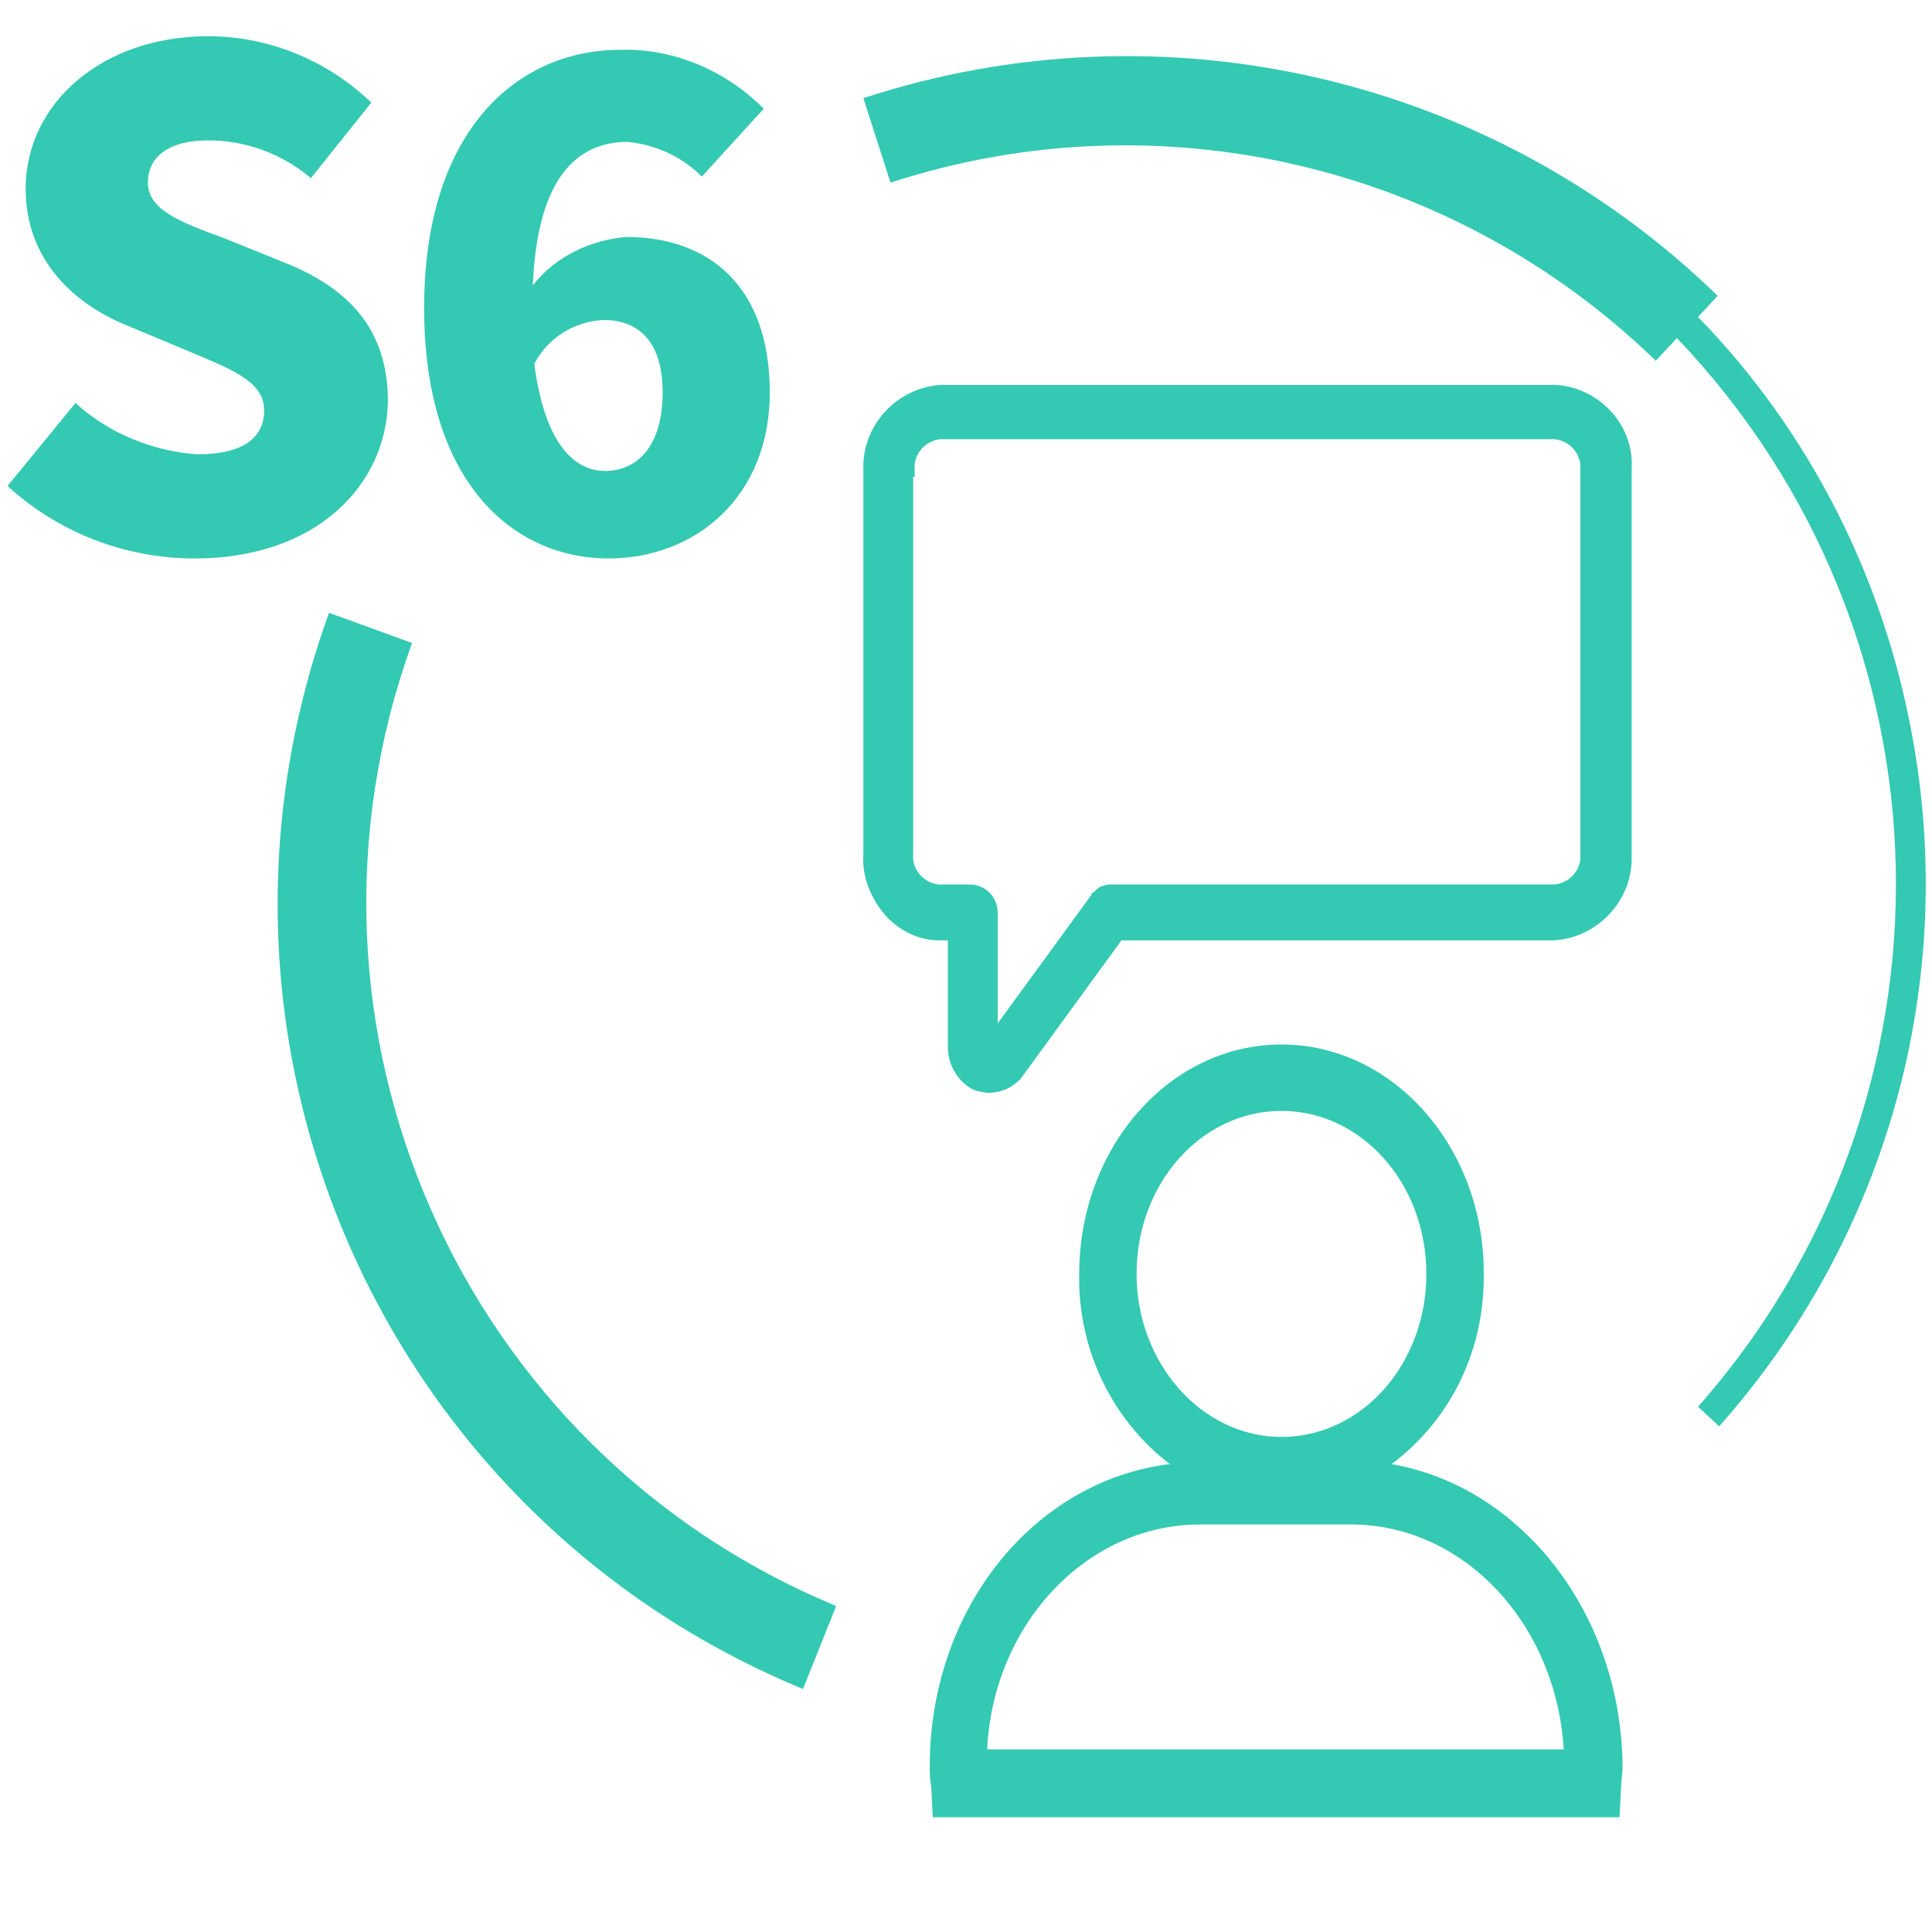
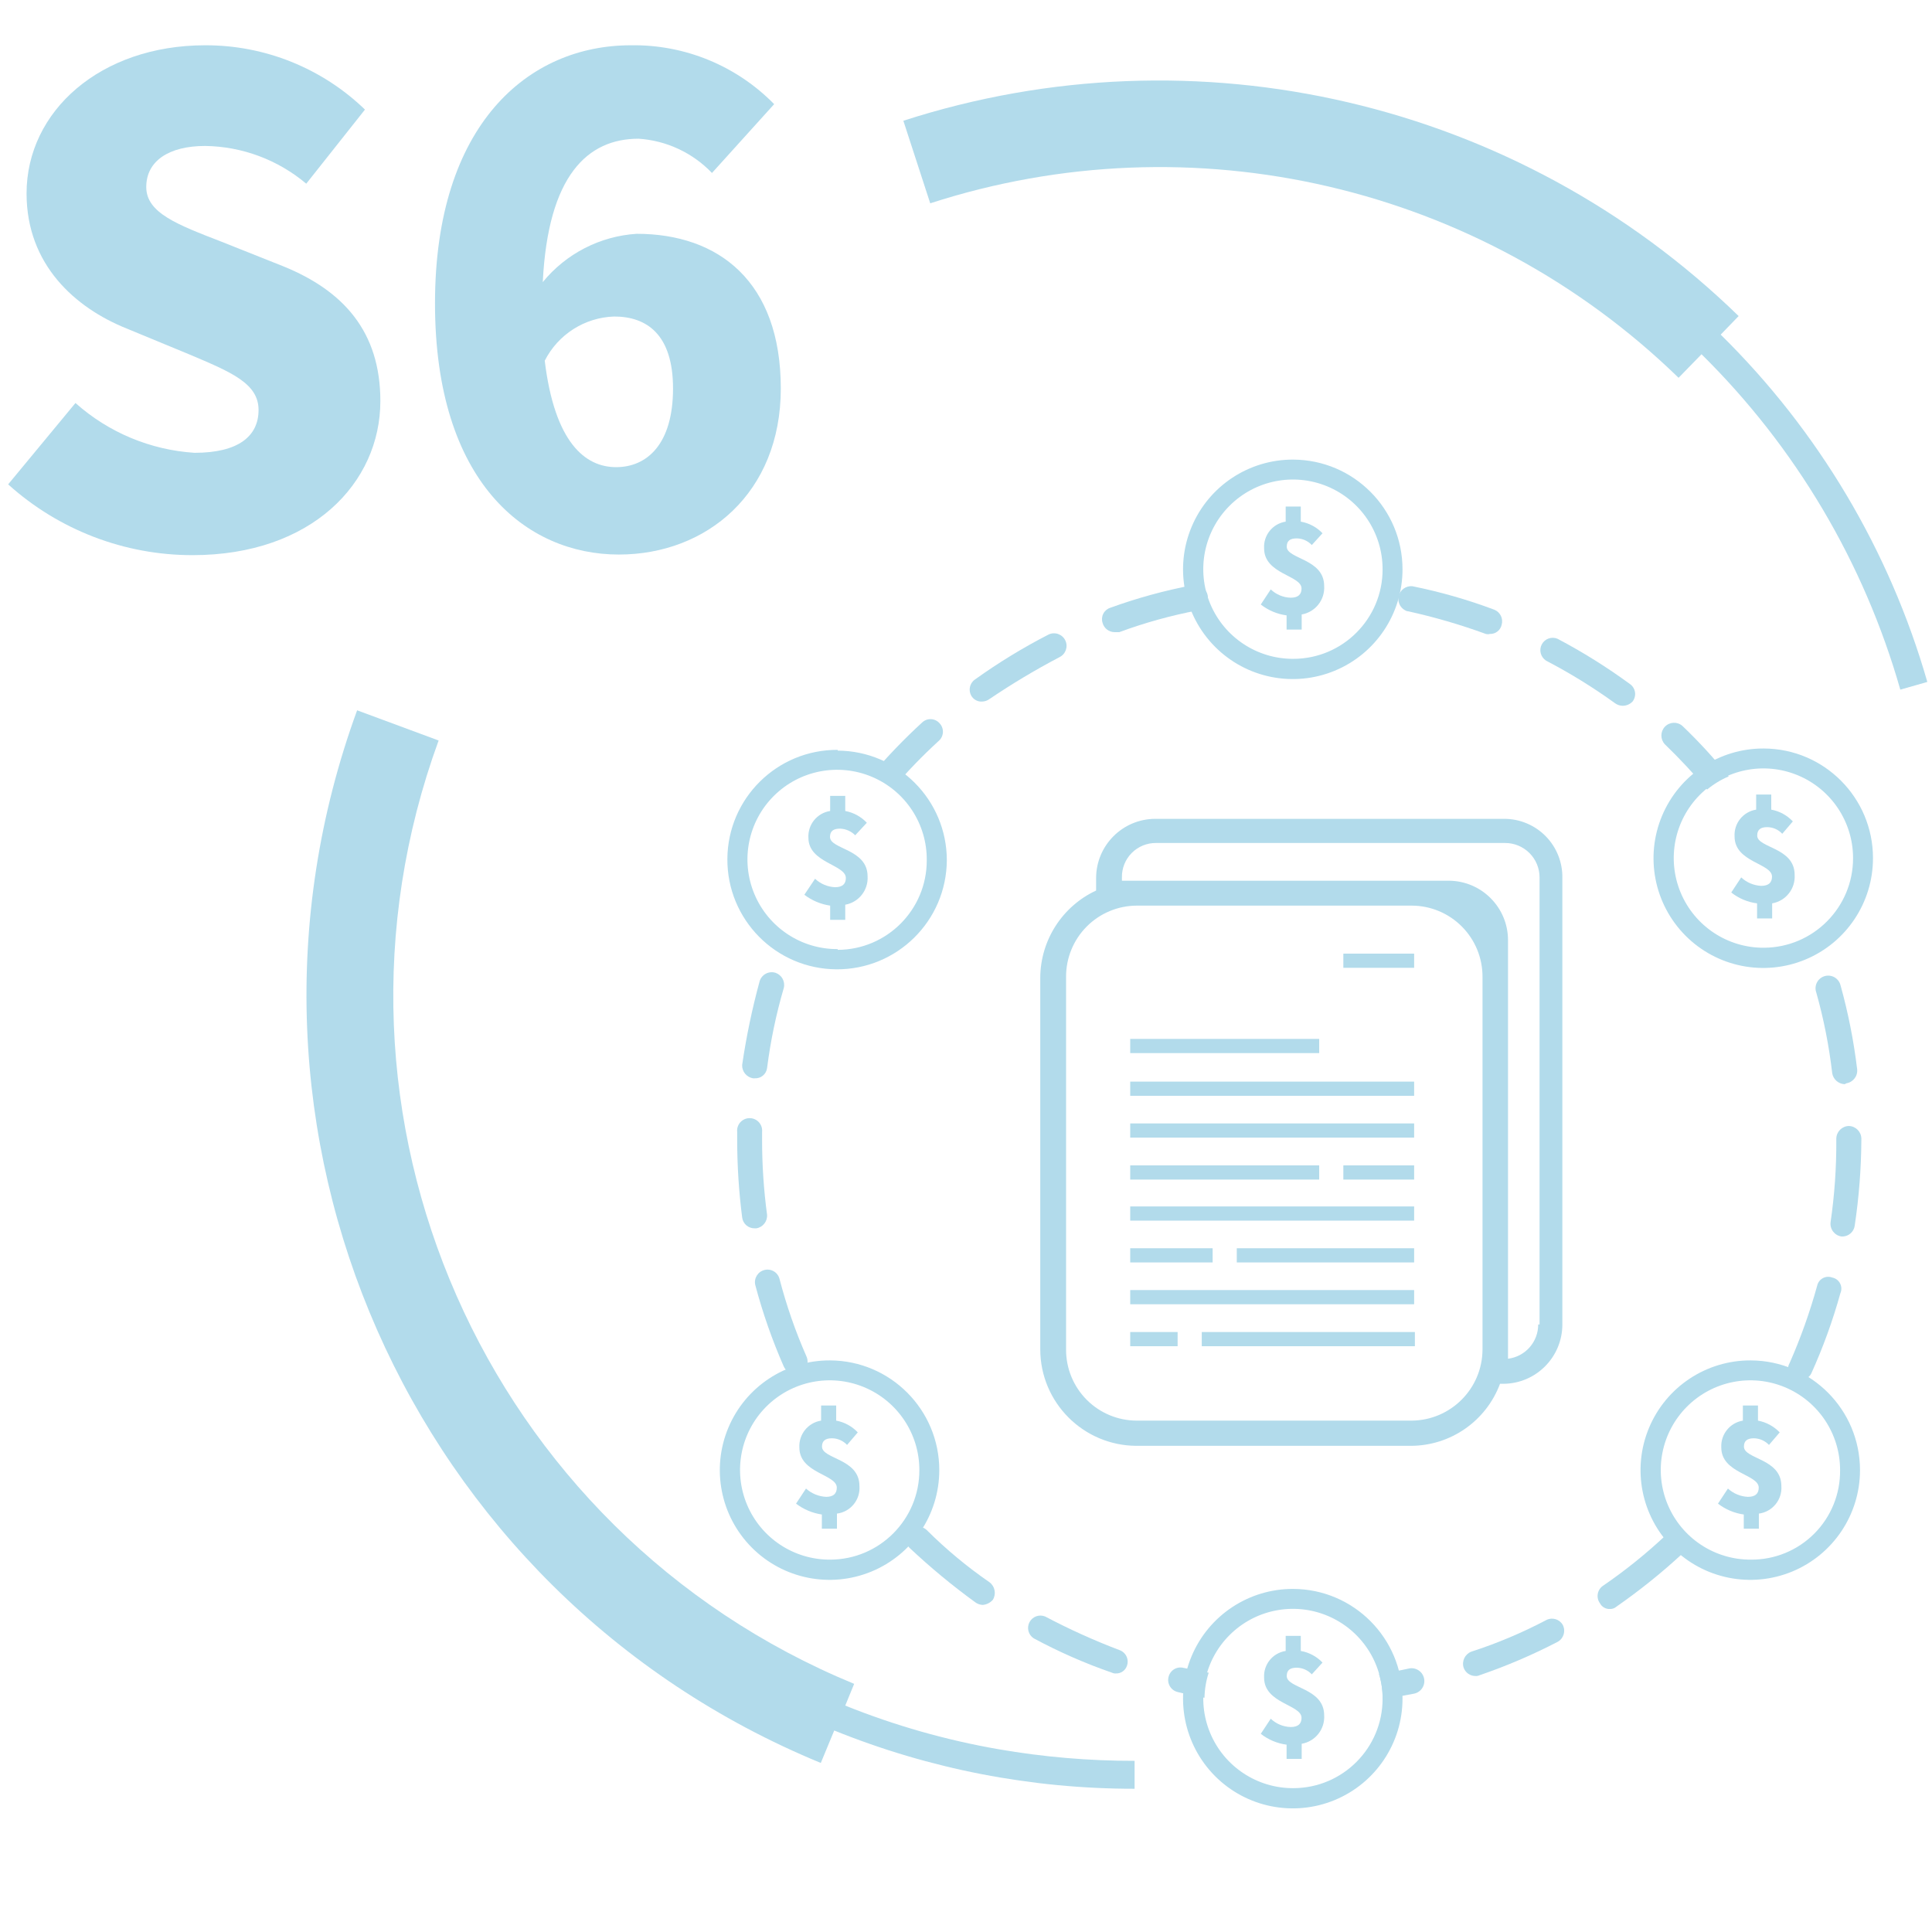
- <svg xmlns="http://www.w3.org/2000/svg" version="1.1" id="Capa_1" x="0px" y="0px" viewBox="0 0 128 128" style="enable-background:new 0 0 128 128;" xml:space="preserve">
-   <style type="text/css">
- 	.st0{fill:#34C9B2;}
- </style>
-   <path class="st0" d="M0.5,32.2L5,26.7c2.2,2,5.1,3.2,8.1,3.4c3,0,4.4-1.1,4.4-2.9s-1.8-2.6-4.7-3.8l-4.3-1.8  c-3.5-1.4-6.8-4.3-6.8-9.1c0-5.6,5-10.1,12.1-10.1c4,0,7.9,1.6,10.8,4.4l-4,5c-1.9-1.6-4.3-2.5-6.8-2.5c-2.5,0-4,1-4,2.8  s2.1,2.6,5.1,3.7l4.2,1.7c4.1,1.7,6.6,4.4,6.6,9.1C25.6,32.1,21,37,12.9,37C8.3,37,3.9,35.3,0.5,32.2z" />
-   <path class="st0" d="M53.2,111.9C25.3,100.4,11.5,69,21.8,40.6l5.5,2c-9.2,25.4,3.2,53.5,28.1,63.8L53.2,111.9z" />
-   <path class="st0" d="M126.7,48.8c-1.9-10.5-6.8-20.2-14.2-27.8l1.3-1.4C98.9,5.1,77.1,0,57.2,6.5l1.8,5.6  c17.8-5.8,37.3-1.2,50.7,11.8l1.4-1.5c18.8,19.7,19.4,50.4,1.4,70.8l1.4,1.3C125,82,129.7,65.2,126.7,48.8z" />
-   <path class="st0" d="M103.1,25.5H62.3c-2.9,0.2-5.2,2.7-5.1,5.6v25.5c-0.1,1.5,0.5,3,1.6,4.2c0.9,0.9,2.1,1.5,3.4,1.5h0.6v7.1  c0,1.2,0.7,2.3,1.7,2.8c0.3,0.1,0.7,0.2,1,0.2c0.8,0,1.5-0.3,2.1-0.9l6.7-9.2h28.7c2.9-0.2,5.2-2.7,5.1-5.6V31.1  C108.3,28.2,106,25.7,103.1,25.5z M64.4,58.6h-2.2c-1-0.1-1.8-1-1.7-2c0,0,0,0,0,0v-25h0.1v-0.5c-0.1-1,0.7-1.9,1.7-2c0,0,0,0,0,0  H103c1,0.1,1.8,1,1.7,2c0,0,0,0,0,0v25.5c0.1,1-0.7,1.9-1.7,2c0,0,0,0,0,0H73.5c-0.2,0-0.5,0.1-0.7,0.2l-0.1,0.1  c-0.1,0-0.1,0.1-0.2,0.2c-0.1,0-0.2,0.1-0.2,0.2l-6.2,8.5v-7.3C66.1,59.5,65.4,58.7,64.4,58.6z" />
-   <path class="st0" d="M92.2,97c4-3,6.2-7.7,6.1-12.7c0-8.3-6-15.1-13.4-15.1S71.5,76,71.5,84.4c-0.1,4.9,2.1,9.6,6,12.6  c-9,1.1-15.9,9.6-15.9,20c0,0.5,0,0.9,0.1,1.4l0.1,2h45.5l0.1-2c0-0.4,0.1-0.9,0.1-1.4C107.4,106.9,100.8,98.5,92.2,97z M75.3,84.4  c0-6,4.3-10.8,9.6-10.8s9.6,4.8,9.6,10.8s-4.3,10.8-9.6,10.8S75.3,90.3,75.3,84.4z M65.4,115.9c0.4-8.3,6.6-14.9,14.1-14.9h10  c7.5,0,13.6,6.6,14.1,14.9L65.4,115.9z" />
-   <path class="st0" d="M46.5,11.7c-1.3-1.3-3-2.1-4.9-2.3c-3.4,0-6,2.4-6.3,9.5c1.5-1.9,3.8-3,6.2-3.2c5.4,0,9.5,3.2,9.5,10.3  c0,6.9-4.9,11-10.7,11c-6.1,0-12.2-4.8-12.2-16.6s6.2-17.1,13-17.1c3.6-0.1,7,1.4,9.5,3.9L46.5,11.7z M43.9,26  c0-3.6-1.8-4.8-3.9-4.8c-2,0.1-3.7,1.2-4.6,2.9c0.7,5.4,2.7,7.1,4.7,7.1S43.9,29.7,43.9,26z" />
+ <svg xmlns="http://www.w3.org/2000/svg" viewBox="0 0 128 128">
+   <defs>
+     <style>
+ 			.cls-1{fill:#B2DBEB;}
+ 		</style>
+   </defs>
+   <g id="botones_light" data-name="botones light">
+     <g id="ico_s6">
+       <path class="cls-1" d="M.54,32.09,5,26.7A13.11,13.11,0,0,0,12.89,30c2.89,0,4.24-1.09,4.24-2.84s-1.79-2.5-4.59-3.68L8.38,21.76C5,20.4,1.76,17.55,1.76,12.82,1.76,7.35,6.67,3,13.59,3A15.17,15.17,0,0,1,24.18,7.26l-3.89,4.91a10.61,10.61,0,0,0-6.7-2.5c-2.41,0-3.9,1-3.9,2.72s2.06,2.49,5,3.63l4.07,1.62c4,1.62,6.44,4.34,6.44,8.93,0,5.43-4.56,10.21-12.44,10.21A18.22,18.22,0,0,1,.54,32.09Z" />
+       <path class="cls-1" d="M47.17,11.46a7.4,7.4,0,0,0-4.86-2.27c-3.37,0-6,2.41-6.35,9.5a8.75,8.75,0,0,1,6.22-3.2c5.43,0,9.55,3.16,9.55,10.25,0,6.92-4.91,11-10.73,11-6.13,0-12.18-4.78-12.18-16.64S35,3,41.79,3a13,13,0,0,1,9.5,3.9ZM44.59,25.74c0-3.59-1.75-4.77-3.9-4.77a5.35,5.35,0,0,0-4.6,2.93c.66,5.43,2.68,7.05,4.73,7.05S44.59,29.42,44.59,25.74Z" />
+       <path class="cls-1" d="M66.15,115.89A50.22,50.22,0,0,1,56,113l.59-1.44A49.3,49.3,0,0,1,29.06,49.06l-5.4-2a55,55,0,0,0,30.72,69.74l.89-2.15a52.92,52.92,0,0,0,19.9,3.86v-1.85A52.24,52.24,0,0,1,66.15,115.89Z" />
+       <path class="cls-1" d="M114,22.17l1.19-1.23A55.08,55.08,0,0,0,59.85,8l1.78,5.47a49.32,49.32,0,0,1,49.58,11.56l1.52-1.56A50.77,50.77,0,0,1,125.9,45.69l1.79-.51A52.68,52.68,0,0,0,114,22.17Z" />
+       <rect class="cls-1" x="74.88" y="74.43" width="18.81" height="0.94" />
+       <rect class="cls-1" x="74.88" y="71.66" width="18.81" height="0.94" />
+       <rect class="cls-1" x="74.88" y="77.21" width="12.52" height="0.94" />
+       <rect class="cls-1" x="74.88" y="68.83" width="12.52" height="0.94" />
+       <rect class="cls-1" x="89" y="77.21" width="4.69" height="0.94" />
+       <rect class="cls-1" x="89" y="63.18" width="4.69" height="0.94" />
+       <rect class="cls-1" x="74.88" y="79.93" width="18.81" height="0.94" />
+       <rect class="cls-1" x="74.88" y="85.47" width="18.81" height="0.94" />
+       <rect class="cls-1" x="81.94" y="82.7" width="11.75" height="0.94" />
+       <rect class="cls-1" x="74.88" y="82.7" width="5.46" height="0.94" />
+       <rect class="cls-1" x="74.88" y="88.25" width="3.14" height="0.94" />
+       <rect class="cls-1" x="79.62" y="88.25" width="14.12" height="0.94" />
+       <path class="cls-1" d="M99.65,54.25H76.53a3.93,3.93,0,0,0-3.91,3.93V59a6.41,6.41,0,0,0-3.7,5.77V89.41a6.4,6.4,0,0,0,6.35,6.38h18.2a6.32,6.32,0,0,0,5.91-4.11h.22a3.93,3.93,0,0,0,3.91-3.93V58.18A3.85,3.85,0,0,0,99.65,54.25ZM93.53,94.12H75.32a4.69,4.69,0,0,1-4.69-4.71V64.73A4.7,4.7,0,0,1,75.32,60H93.53a4.7,4.7,0,0,1,4.69,4.72V89.41A4.73,4.73,0,0,1,93.53,94.12Zm8.38-6.37a2.28,2.28,0,0,1-2,2.27V62.29A3.94,3.94,0,0,0,96,58.35H74.33v-.22a2.24,2.24,0,0,1,2.26-2.28H99.71A2.28,2.28,0,0,1,102,58.13V87.75Z" />
+       <path class="cls-1" d="M51.65,84.75a.82.82,0,0,0-1-.61.83.83,0,0,0-.61,1,37.24,37.24,0,0,0,1.88,5.38.83.83,0,0,0,.77.5A2.57,2.57,0,0,0,53,91a.86.86,0,0,0,.44-1.11A34.23,34.23,0,0,1,51.65,84.75Z" />
+       <path class="cls-1" d="M93.36,110.54c-.66.15-1.33.26-2,.36a5.77,5.77,0,0,1,.25,1.67q1-.15,2.07-.36a.85.85,0,0,0-.33-1.67Z" />
+       <path class="cls-1" d="M77.42,111.1a.82.82,0,0,0,.6,1c.59.15,1.19.27,1.78.38a5.72,5.72,0,0,1,.28-1.66c-.56-.1-1.12-.2-1.67-.32A.81.81,0,0,0,77.42,111.1Z" />
+       <path class="cls-1" d="M102.47,107.32a31.41,31.41,0,0,1-5,2.11.86.86,0,0,0-.5,1.06.83.83,0,0,0,.78.55.52.52,0,0,0,.27-.05,37.68,37.68,0,0,0,5.19-2.22.84.84,0,0,0,.33-1.11A.82.82,0,0,0,102.47,107.32Z" />
+       <path class="cls-1" d="M74.16,109.32a43.82,43.82,0,0,1-4.91-2.22.82.82,0,0,0-.77,1.44,35.22,35.22,0,0,0,5.19,2.28.52.52,0,0,0,.27.05.74.74,0,0,0,.72-.5A.81.81,0,0,0,74.16,109.32Z" />
+       <path class="cls-1" d="M110.41,101.67a34.8,34.8,0,0,1-4.19,3.38.82.82,0,0,0-.22,1.17.71.71,0,0,0,.66.38.63.63,0,0,0,.44-.16,40.53,40.53,0,0,0,4.41-3.55.87.87,0,0,0,.06-1.17A.79.79,0,0,0,110.41,101.67Z" />
+       <path class="cls-1" d="M121.39,84.64a.75.75,0,0,0-1,.55,37.53,37.53,0,0,1-1.82,5.11.77.77,0,0,0,.38,1.11.76.76,0,0,0,.33,0A.75.75,0,0,0,120,91a36.7,36.7,0,0,0,1.93-5.32A.75.75,0,0,0,121.39,84.64Z" />
+       <path class="cls-1" d="M122.49,74.6a.85.85,0,0,0-.83.83v.11a36.38,36.38,0,0,1-.38,5.44.85.85,0,0,0,.72.94h.11a.83.83,0,0,0,.77-.72,39.85,39.85,0,0,0,.44-5.66v-.11A.85.85,0,0,0,122.49,74.6Z" />
+       <path class="cls-1" d="M65.06,46.48a.86.86,0,0,0,.5-.17,48.82,48.82,0,0,1,4.63-2.77.83.83,0,1,0-.72-1.5A38.86,38.86,0,0,0,64.62,45a.82.82,0,0,0-.22,1.17A.77.77,0,0,0,65.06,46.48Z" />
+       <path class="cls-1" d="M61.42,101.39a.82.82,0,0,0-1.16,1.16,44.67,44.67,0,0,0,4.36,3.61.88.88,0,0,0,.49.17,1,1,0,0,0,.67-.34.88.88,0,0,0-.22-1.16A29.87,29.87,0,0,1,61.42,101.39Z" />
+       <path class="cls-1" d="M73.83,41.88h.33a32.37,32.37,0,0,1,5.19-1.44.87.87,0,0,0,.66-1,.86.86,0,0,0-1-.67,35.47,35.47,0,0,0-5.46,1.5.79.79,0,0,0-.5,1A.82.82,0,0,0,73.83,41.88Z" />
+       <path class="cls-1" d="M102.41,43.76A36.82,36.82,0,0,1,107,46.59a.88.88,0,0,0,.5.17.91.91,0,0,0,.66-.28.81.81,0,0,0-.17-1.16,38.65,38.65,0,0,0-4.8-3,.82.82,0,0,0-.77,1.44Z" />
+       <path class="cls-1" d="M121.39,71.11a.87.87,0,0,0,.83.72s0,0,.11-.06a.85.85,0,0,0,.71-.94,37.32,37.32,0,0,0-1.1-5.55.84.84,0,1,0-1.6.5A34.41,34.41,0,0,1,121.39,71.11Z" />
+       <path class="cls-1" d="M93.25,40.49A40.26,40.26,0,0,1,98.44,42a.52.52,0,0,0,.27,0,.77.77,0,0,0,.78-.61.83.83,0,0,0-.5-1,35.31,35.31,0,0,0-5.41-1.55.85.85,0,0,0-.33,1.66Z" />
+       <path class="cls-1" d="M62.19,49.09a.81.81,0,0,0,.06-1.17.8.8,0,0,0-1.16-.05,39.5,39.5,0,0,0-3.36,3.49,5.75,5.75,0,0,1,1.48.81A34.65,34.65,0,0,1,62.19,49.09Z" />
+       <path class="cls-1" d="M49.89,71.44H50a.78.78,0,0,0,.82-.67,34.38,34.38,0,0,1,1.11-5.32.85.85,0,0,0-.55-1,.84.84,0,0,0-1.05.55,47.12,47.12,0,0,0-1.16,5.55A.86.86,0,0,0,49.89,71.44Z" />
+       <path class="cls-1" d="M50.82,80.48a37.15,37.15,0,0,1-.33-4.94V75a.83.83,0,1,0-1.65,0v.5a40.63,40.63,0,0,0,.33,5.16.82.82,0,0,0,.83.72h.11A.85.85,0,0,0,50.82,80.48Z" />
+       <path class="cls-1" d="M111.46,48.09a.84.84,0,0,0-1.16.06.85.85,0,0,0,0,1.16,39.54,39.54,0,0,1,2.8,3,5.64,5.64,0,0,1,1.43-.87A33.83,33.83,0,0,0,111.46,48.09Z" />
+       <path class="cls-1" d="M85.69,30.45a7.27,7.27,0,1,0,7.23,7.27,7.27,7.27,0,0,0-7.23-7.27Zm0,13.2a5.94,5.94,0,1,1,5.91-5.93,5.92,5.92,0,0,1-5.91,5.93Z" />
+       <path class="cls-1" d="M86.91,36.11a1.39,1.39,0,0,0-1-.44c-.44,0-.66.16-.66.55,0,.83,2.48.78,2.48,2.61a1.8,1.8,0,0,1-1.49,1.88v1h-1v-.94a3.52,3.52,0,0,1-1.71-.72l.66-1a2,2,0,0,0,1.32.55c.5,0,.72-.22.72-.61,0-.88-2.48-.94-2.48-2.66a1.69,1.69,0,0,1,1.43-1.77v-1h1v1a2.6,2.6,0,0,1,1.44.77Z" />
+       <path class="cls-1" d="M85.69,105.27a7.27,7.27,0,1,0,7.23,7.27,7.27,7.27,0,0,0-7.23-7.27Zm0,13.2a5.94,5.94,0,1,1,5.91-5.93,5.92,5.92,0,0,1-5.91,5.93Z" />
+       <path class="cls-1" d="M86.91,110.93a1.39,1.39,0,0,0-1-.44c-.44,0-.66.16-.66.55,0,.83,2.48.78,2.48,2.61a1.8,1.8,0,0,1-1.49,1.88v1h-1v-.94a3.52,3.52,0,0,1-1.71-.72l.66-1a2,2,0,0,0,1.32.55c.5,0,.72-.22.72-.61,0-.88-2.48-.94-2.48-2.66a1.69,1.69,0,0,1,1.43-1.77v-1h1v1a2.6,2.6,0,0,1,1.44.77Z" />
+       <path class="cls-1" d="M116.86,49.59a7.27,7.27,0,1,0,7.23,7.26,7.26,7.26,0,0,0-7.23-7.26Zm0,13.2a5.94,5.94,0,1,1,5.91-5.94,5.93,5.93,0,0,1-5.91,5.94Z" />
+       <path class="cls-1" d="M118.08,55.24a1.38,1.38,0,0,0-1-.44c-.44,0-.66.17-.66.56,0,.83,2.48.77,2.48,2.6a1.8,1.8,0,0,1-1.49,1.89v1h-1v-1a3.47,3.47,0,0,1-1.71-.72l.66-1a2.08,2.08,0,0,0,1.32.56c.5,0,.72-.22.72-.61,0-.89-2.48-.94-2.48-2.66a1.7,1.7,0,0,1,1.43-1.78v-1h1v1a2.62,2.62,0,0,1,1.43.78Z" />
+       <path class="cls-1" d="M55.5,49.68A7.27,7.27,0,1,0,62.73,57a7.27,7.27,0,0,0-7.23-7.27Zm0,13.2A5.94,5.94,0,1,1,61.4,57a5.92,5.92,0,0,1-5.9,5.93Z" />
+       <path class="cls-1" d="M56.66,55.34a1.47,1.47,0,0,0-1-.44c-.45,0-.67.16-.67.55,0,.83,2.49.78,2.49,2.61A1.8,1.8,0,0,1,56,59.94v1H55V60a3.71,3.71,0,0,1-1.71-.72L54,58.22a2.08,2.08,0,0,0,1.32.56c.5,0,.72-.22.72-.61,0-.89-2.48-1-2.48-2.66A1.7,1.7,0,0,1,55,53.73v-1h1v1a2.62,2.62,0,0,1,1.43.78Z" />
+       <path class="cls-1" d="M116,90.13a7.27,7.27,0,1,0,7.23,7.27A7.27,7.27,0,0,0,116,90.13Zm0,13.2a5.94,5.94,0,1,1,5.91-5.93,5.86,5.86,0,0,1-5.91,5.93Z" />
+       <path class="cls-1" d="M117.2,95.73a1.41,1.41,0,0,0-1-.44c-.44,0-.66.17-.66.55,0,.84,2.48.78,2.48,2.61a1.72,1.72,0,0,1-1.49,1.83v1h-1v-.94a3.62,3.62,0,0,1-1.71-.72l.66-1a2.1,2.1,0,0,0,1.32.55c.5,0,.72-.22.72-.61,0-.89-2.48-.94-2.48-2.66a1.71,1.71,0,0,1,1.43-1.78v-1h1v1a2.67,2.67,0,0,1,1.44.78Z" />
+       <path class="cls-1" d="M55,90.13a7.27,7.27,0,1,0,7.23,7.27A7.27,7.27,0,0,0,55,90.13Zm0,13.2a5.94,5.94,0,1,1,5.91-5.93A5.92,5.92,0,0,1,55,103.33Z" />
+       <path class="cls-1" d="M56.12,95.73a1.38,1.38,0,0,0-1-.44c-.44,0-.66.17-.66.55,0,.84,2.48.78,2.48,2.61a1.71,1.71,0,0,1-1.49,1.83v1h-1v-.94a3.71,3.71,0,0,1-1.71-.72l.66-1a2.14,2.14,0,0,0,1.33.55c.49,0,.71-.22.71-.61,0-.89-2.48-.94-2.48-2.66a1.71,1.71,0,0,1,1.44-1.78v-1h1v1a2.61,2.61,0,0,1,1.43.78Z" />
+     </g>
+   </g>
</svg>
